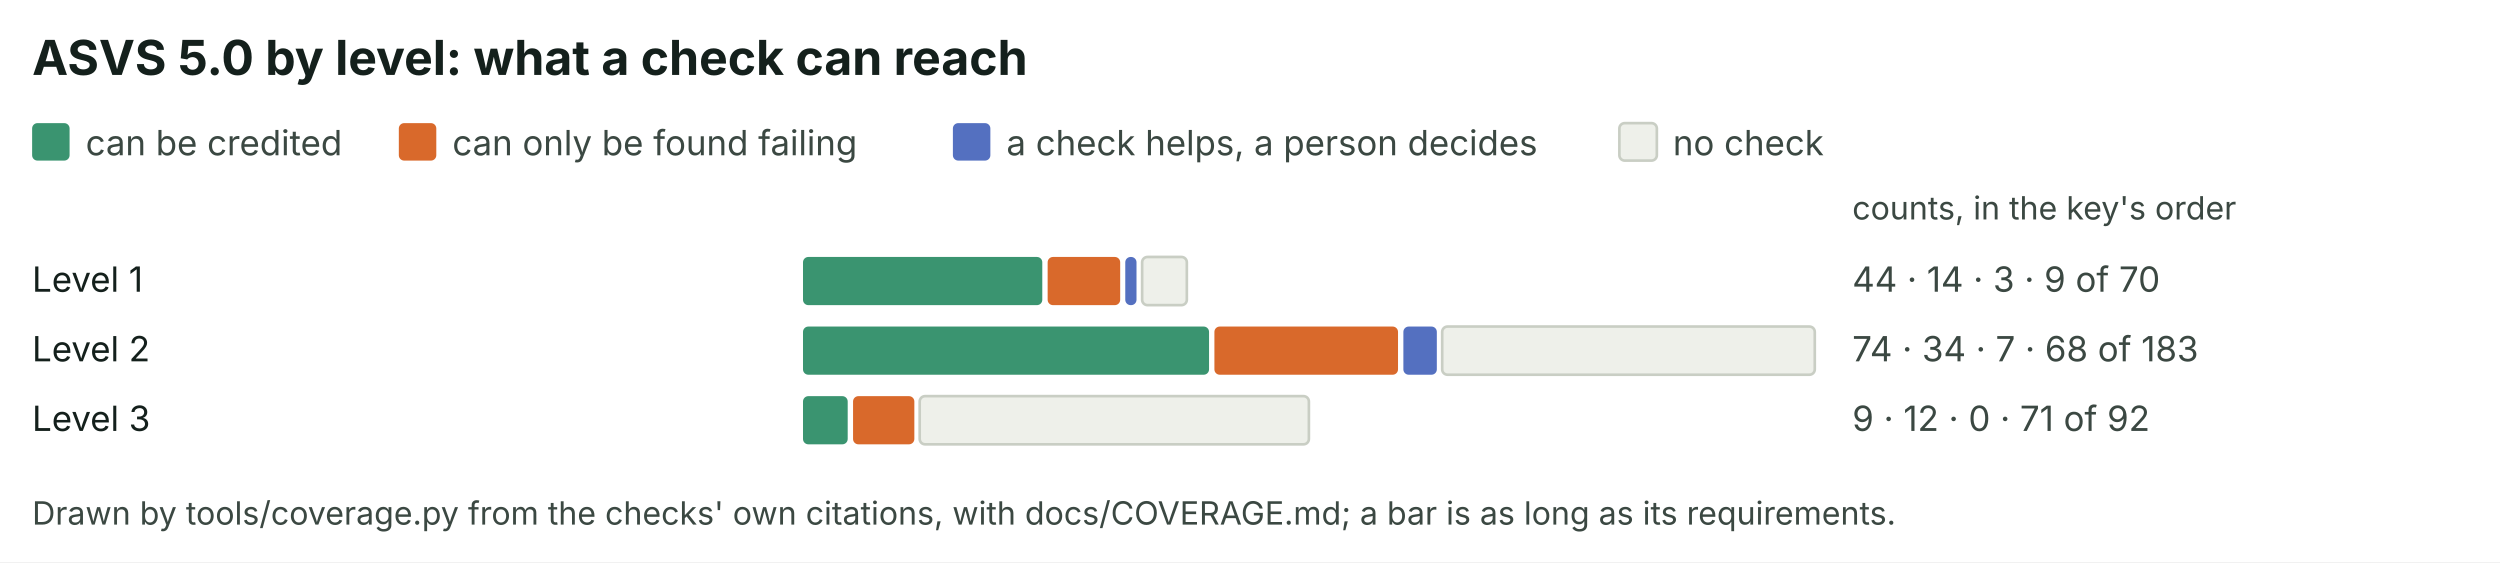
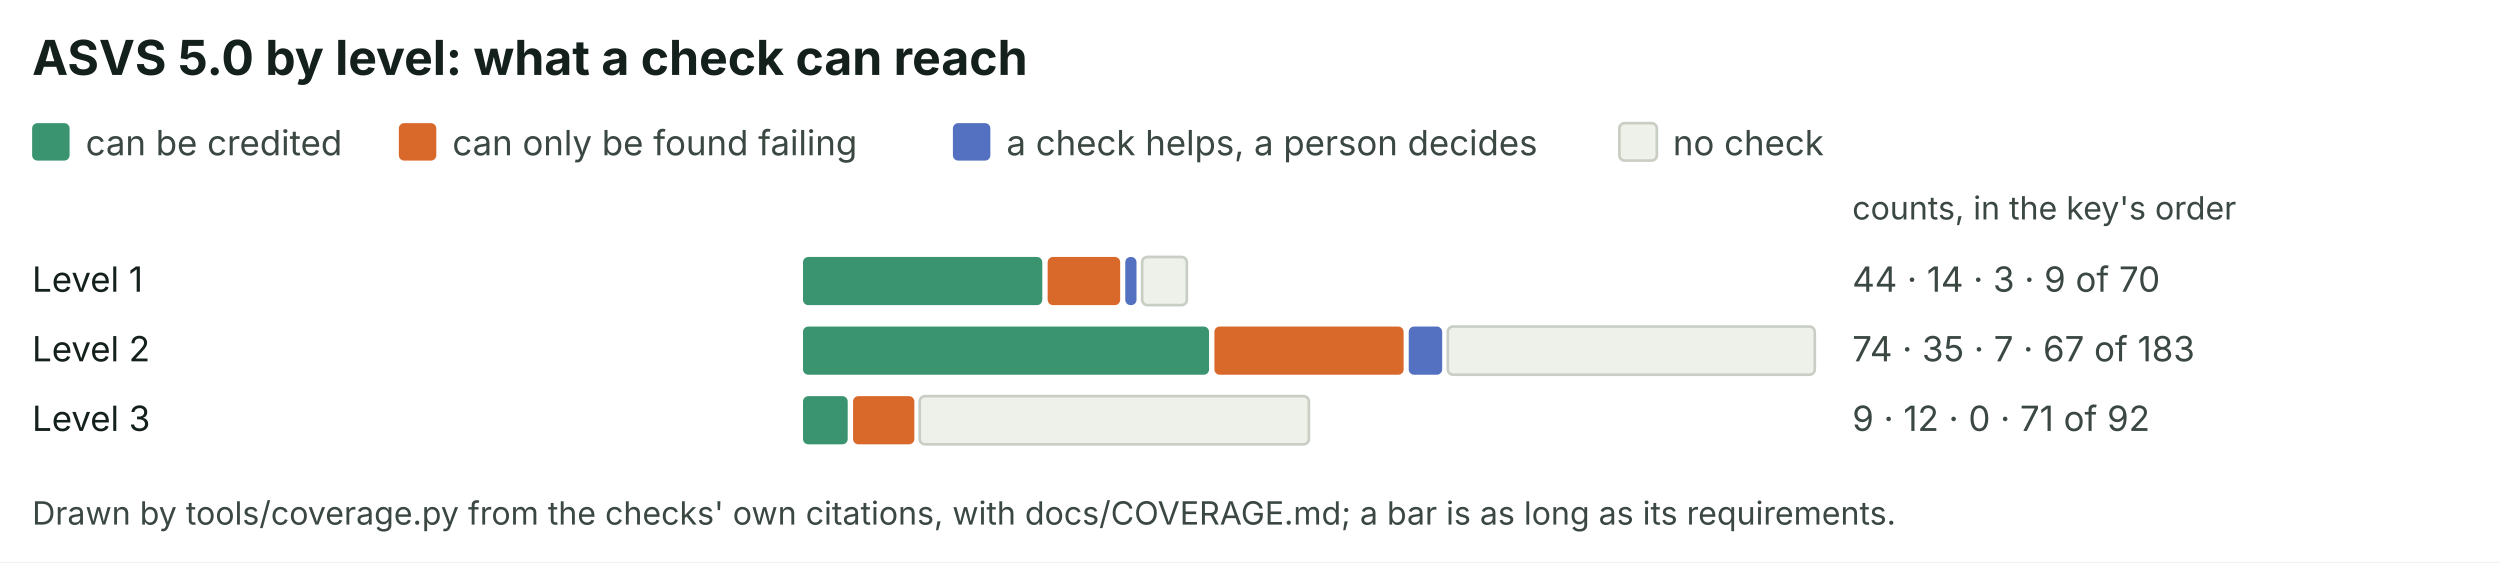
<svg xmlns="http://www.w3.org/2000/svg" viewBox="0 0 934 210" width="934" height="210" role="img" aria-labelledby="t d" font-family="Atkinson Hyperlegible, -apple-system, Segoe UI, sans-serif">
  <style>.bg{fill:#FFFFFF}.ink{fill:#14201C}.soft{fill:#3B4842}.none{fill:#EEF0EA;stroke:#C9CEC4}@media (prefers-color-scheme: dark){.bg{fill:#14201C}.ink{fill:#F3F4EF}.soft{fill:#C9CEC4}.none{fill:#182A23;stroke:#3B4842}}</style>
  <rect class="bg" width="934" height="210" />
  <text class="ink" x="12" y="28" font-size="18" font-weight="700">ASVS 5.0 by level: what a check can reach</text>
  <rect fill="#3A9470" x="12" y="46" width="14" height="14" rx="2" />
  <text class="soft" x="32" y="58" font-size="13">can be credited</text>
  <rect fill="#D9692B" x="149" y="46" width="14" height="14" rx="2" />
  <text class="soft" x="169" y="58" font-size="13">can only be found failing</text>
  <rect fill="#5470C0" x="356" y="46" width="14" height="14" rx="2" />
  <text class="soft" x="376" y="58" font-size="13">a check helps, a person decides</text>
  <rect class="none" x="605" y="46" width="14" height="14" rx="2" />
  <text class="soft" x="625" y="58" font-size="13">no check</text>
  <text class="soft" x="692" y="82" font-size="12">counts, in the key's order</text>
  <text class="ink" x="12" y="109" font-size="13">Level 1</text>
  <rect fill="#3A9470" x="300.0" y="96" width="89.4" height="18" rx="2" />
  <rect fill="#D9692B" x="391.4" y="96" width="27.1" height="18" rx="2" />
  <rect fill="#5470C0" x="420.4" y="96" width="4.2" height="18" rx="2" />
  <rect class="none" x="426.7" y="96" width="16.7" height="18" rx="2" />
  <text class="soft" x="692" y="109" font-size="13">44 · 14 · 3 · 9  of 70</text>
  <text class="ink" x="12" y="135" font-size="13">Level 2</text>
  <rect fill="#3A9470" x="300.0" y="122" width="151.7" height="18" rx="2" />
-   <rect fill="#D9692B" x="453.7" y="122" width="68.6" height="18" rx="2" />
-   <rect fill="#5470C0" x="524.3" y="122" width="12.5" height="18" rx="2" />
-   <rect class="none" x="538.8" y="122" width="139.2" height="18" rx="2" />
-   <text class="soft" x="692" y="135" font-size="13">74 · 34 · 7 · 68  of 183</text>
+   <rect fill="#D9692B" x="453.7" y="122" width="70.7" height="18" rx="2" />
+   <rect fill="#5470C0" x="526.3" y="122" width="12.5" height="18" rx="2" />
+   <rect class="none" x="540.9" y="122" width="137.1" height="18" rx="2" />
+   <text class="soft" x="692" y="135" font-size="13">74 · 35 · 7 · 67  of 183</text>
  <text class="ink" x="12" y="161" font-size="13">Level 3</text>
  <rect fill="#3A9470" x="300.0" y="148" width="16.7" height="18" rx="2" />
  <rect fill="#D9692B" x="318.7" y="148" width="22.9" height="18" rx="2" />
  <rect class="none" x="343.6" y="148" width="145.4" height="18" rx="2" />
  <text class="soft" x="692" y="161" font-size="13">9 · 12 · 0 · 71  of 92</text>
  <text class="soft" x="12" y="196" font-size="12">Drawn by tools/coverage.py from the checks' own citations, with docs/COVERAGE.md; a bar is as long as its requirements.</text>
</svg>
